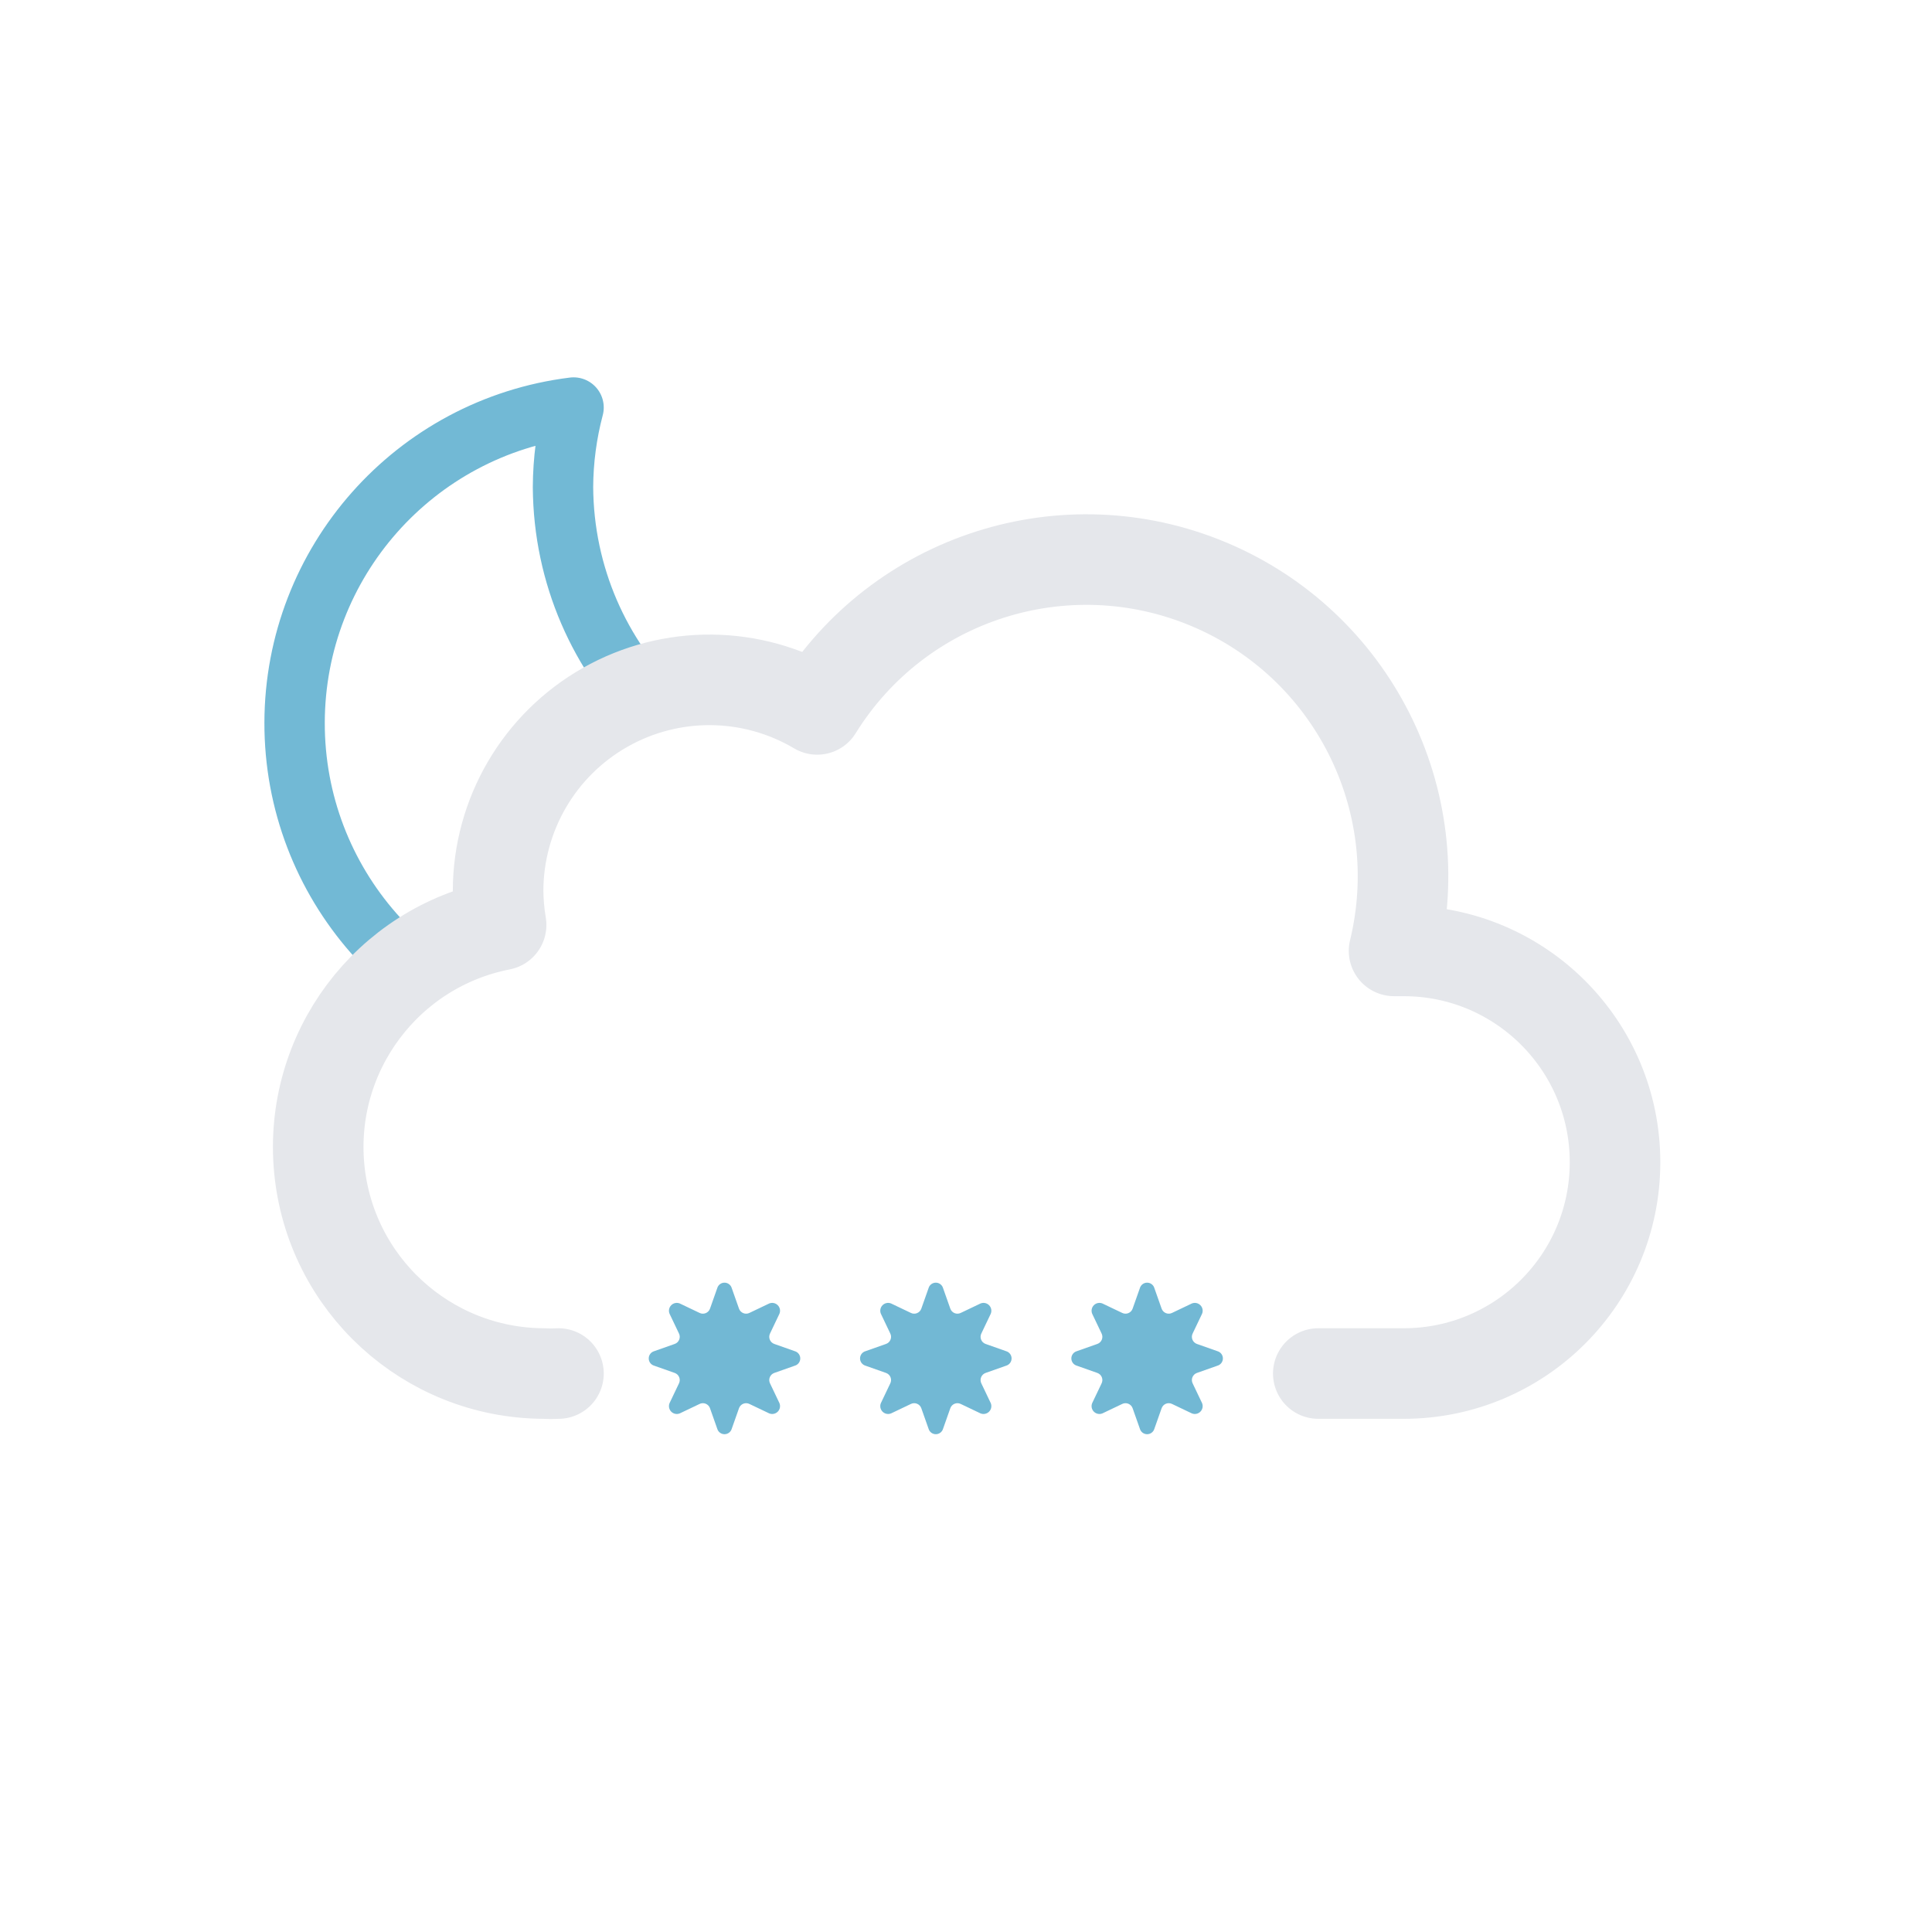
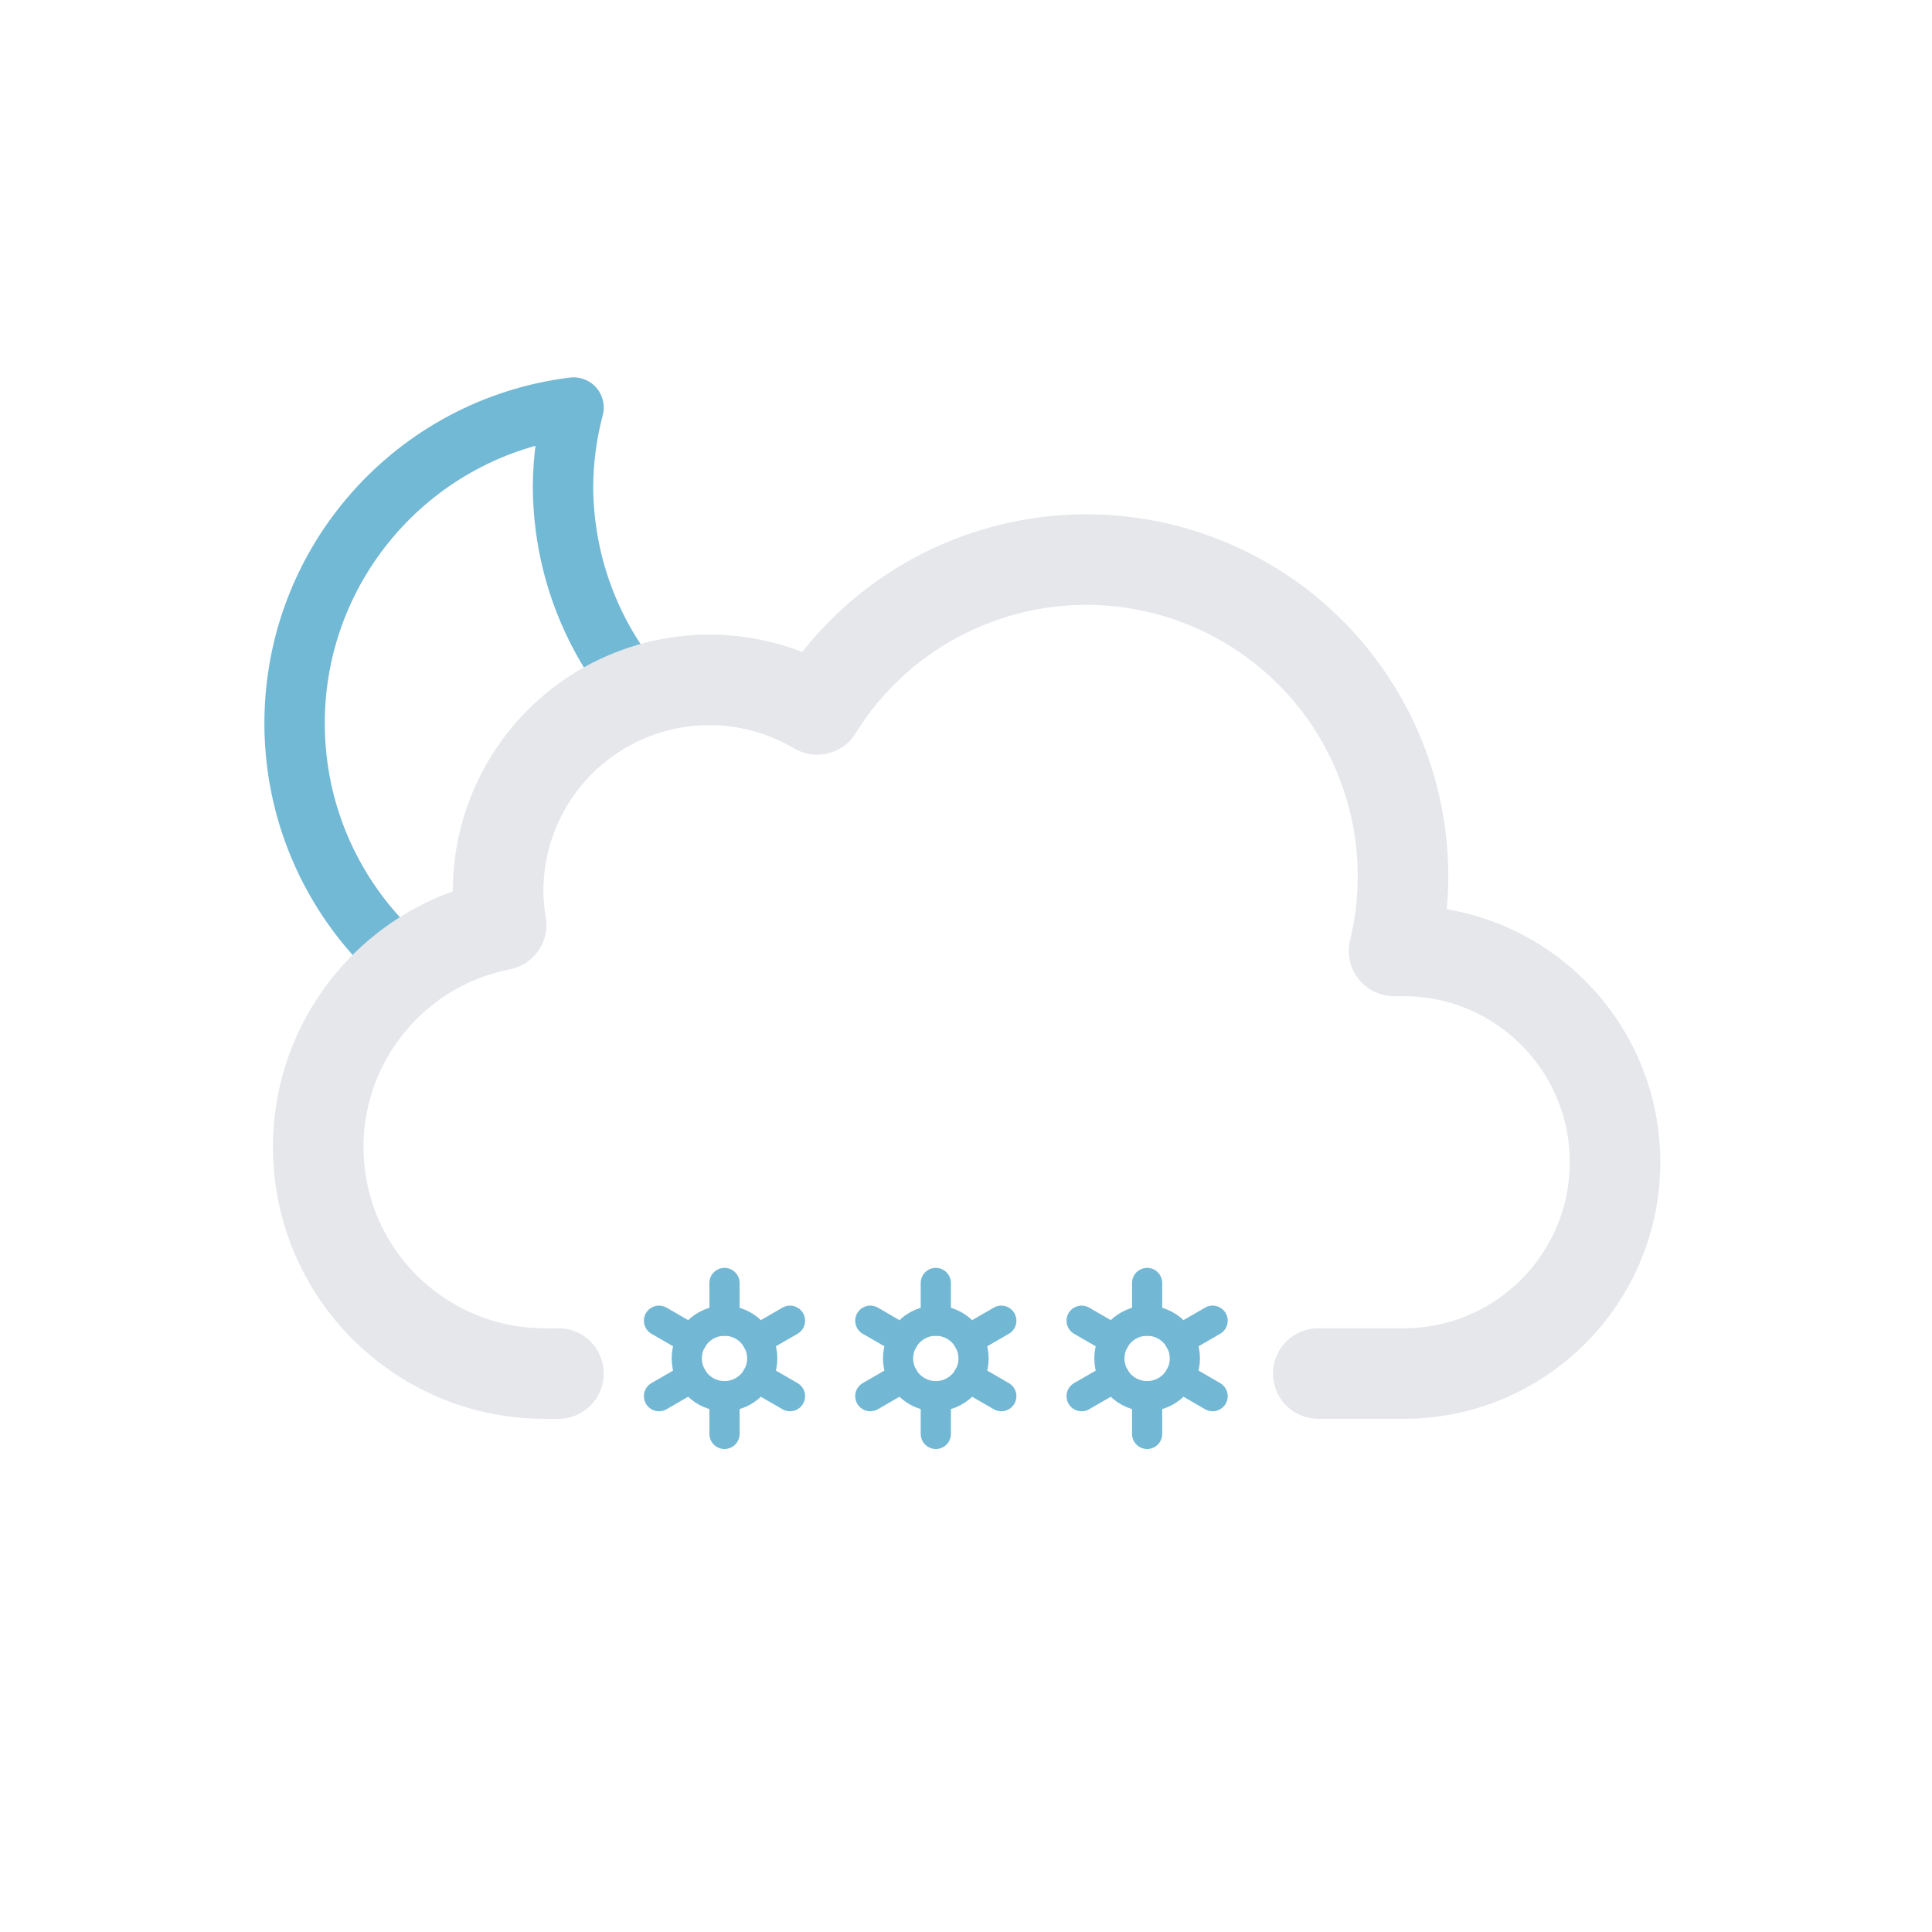
<svg xmlns="http://www.w3.org/2000/svg" viewBox="0 0 64 64">
  <defs>
    <clipPath id="a">
      <path fill="none" d="M12 35l-5.28-4.21-2-6 1-7 4-5 5-3h6l5 1 3 3L33 20l-6 4h-6l-3 3v4l-4 2-2 2z" />
    </clipPath>
  </defs>
  <g clip-path="url(#a)">
    <g>
      <path fill="none" stroke="#72b9d5" stroke-linecap="round" stroke-linejoin="round" stroke-width="2" d="M29.33 26.68a10.61 10.61 0 01-10.68-10.54A10.5 10.5 0 0119 13.5a10.54 10.54 0 1011.5 13.11 11.48 11.48 0 01-1.17.07z" />
      <animateTransform attributeName="transform" dur="10s" repeatCount="indefinite" type="rotate" values="-10 19.22 24.293;10 19.22 24.293;-10 19.22 24.293" />
    </g>
  </g>
  <path fill="none" stroke="#e5e7eb" stroke-linecap="round" stroke-linejoin="round" stroke-width="3" d="M43.67 45.5h2.83a7 7 0 000-14h-.32a10.49 10.49 0 00-19.11-8 7 7 0 00-10.57 6 7.21 7.21 0 00.1 1.14A7.5 7.5 0 0018 45.5a4.19 4.19 0 00.5 0v0" />
  <g>
-     <g>
-       <g>
-         <path fill="#72b8d4" d="M24.24 42.67l.24.68a.25.25 0 00.35.14l.65-.31a.26.26 0 01.34.34l-.31.65a.25.25 0 00.14.35l.68.24a.25.25 0 010 .48l-.68.24a.25.25 0 00-.14.35l.31.65a.26.26 0 01-.34.34l-.65-.31a.25.25 0 00-.35.14l-.24.68a.25.25 0 01-.48 0l-.24-.68a.25.25 0 00-.35-.14l-.65.31a.26.26 0 01-.34-.34l.31-.65a.25.25 0 00-.14-.35l-.68-.24a.25.25 0 010-.48l.68-.24a.25.25 0 00.14-.35l-.31-.65a.26.26 0 01.34-.34l.65.31a.25.25 0 00.35-.14l.24-.68a.25.25 0 01.48 0z" />
-         <animateTransform attributeName="transform" dur="9s" repeatCount="indefinite" type="rotate" values="0 24 45; 360 24 45" />
-       </g>
-       <animateTransform attributeName="transform" dur="4s" repeatCount="indefinite" type="translate" values="-3 0; 3 0" />
-     </g>
-     <animateTransform attributeName="transform" dur="4s" repeatCount="indefinite" type="translate" values="2 -6; -2 12" />
+     <circle cx="31" cy="45" r="1.25" fill="none" stroke="#72b8d4" stroke-miterlimit="10" />
+     <path fill="none" stroke="#72b8d4" stroke-linecap="round" stroke-miterlimit="10" d="M33.17 46.25l-1.09-.63m-2.16-1.24l-1.09-.63M31 42.5v1.25m0 3.75v-1.25m-1.08-.63l-1.09.63m4.34-2.5l-1.09.63" />
+     <animateTransform additive="sum" attributeName="transform" dur="4s" repeatCount="indefinite" type="translate" values="-1 -6; 1 12" />
+     <animateTransform additive="sum" attributeName="transform" dur="9s" repeatCount="indefinite" type="rotate" values="0 31 45; 360 31 45" />
    <animate attributeName="opacity" dur="4s" repeatCount="indefinite" values="0;1;1;1;0" />
  </g>
  <g>
-     <g>
-       <g>
-         <path fill="#72b8d4" d="M31.24 42.67l.24.68a.25.25 0 00.35.14l.65-.31a.26.26 0 01.34.34l-.31.65a.25.25 0 00.14.35l.68.24a.25.25 0 010 .48l-.68.24a.25.25 0 00-.14.35l.31.65a.26.26 0 01-.34.34l-.65-.31a.25.25 0 00-.35.14l-.24.68a.25.25 0 01-.48 0l-.24-.68a.25.25 0 00-.35-.14l-.65.31a.26.26 0 01-.34-.34l.31-.65a.25.25 0 00-.14-.35l-.68-.24a.25.25 0 010-.48l.68-.24a.25.25 0 00.14-.35l-.31-.65a.26.26 0 01.34-.34l.65.31a.25.25 0 00.35-.14l.24-.68a.25.25 0 01.48 0z" />
-         <animateTransform attributeName="transform" dur="9s" repeatCount="indefinite" type="rotate" values="0 31 45; 360 31 45" />
-       </g>
-       <animateTransform attributeName="transform" begin="-2s" dur="4s" repeatCount="indefinite" type="translate" values="-3 0; 3 0" />
-     </g>
-     <animateTransform attributeName="transform" begin="-2s" dur="4s" repeatCount="indefinite" type="translate" values="2 -6; -2 12" />
+     <circle cx="24" cy="45" r="1.25" fill="none" stroke="#72b8d4" stroke-miterlimit="10" />
+     <path fill="none" stroke="#72b8d4" stroke-linecap="round" stroke-miterlimit="10" d="M26.17 46.25l-1.09-.63m-2.16-1.24l-1.09-.63M24 42.5v1.25m0 3.75v-1.25m-1.08-.63l-1.09.63m4.34-2.5l-1.09.63" />
+     <animateTransform additive="sum" attributeName="transform" begin="-2s" dur="4s" repeatCount="indefinite" type="translate" values="1 -6; -1 12" />
+     <animateTransform additive="sum" attributeName="transform" dur="9s" repeatCount="indefinite" type="rotate" values="0 24 45; 360 24 45" />
    <animate attributeName="opacity" begin="-2s" dur="4s" repeatCount="indefinite" values="0;1;1;1;0" />
  </g>
  <g>
-     <g>
-       <g>
-         <path fill="#72b8d4" d="M38.24 42.67l.24.68a.25.25 0 00.35.14l.65-.31a.26.26 0 01.34.34l-.31.65a.25.25 0 00.14.35l.68.24a.25.25 0 010 .48l-.68.24a.25.25 0 00-.14.35l.31.65a.26.26 0 01-.34.34l-.65-.31a.25.25 0 00-.35.14l-.24.68a.25.25 0 01-.48 0l-.24-.68a.25.25 0 00-.35-.14l-.65.31a.26.26 0 01-.34-.34l.31-.65a.25.25 0 00-.14-.35l-.68-.24a.25.25 0 010-.48l.68-.24a.25.25 0 00.14-.35l-.31-.65a.26.26 0 01.34-.34l.65.31a.25.25 0 00.35-.14l.24-.68a.25.25 0 01.48 0z" />
-         <animateTransform attributeName="transform" dur="9s" repeatCount="indefinite" type="rotate" values="0 38 45; 360 38 45" />
-       </g>
-       <animateTransform attributeName="transform" begin="-1s" dur="4s" repeatCount="indefinite" type="translate" values="-3 0; 3 0" />
-     </g>
-     <animateTransform attributeName="transform" begin="-1s" dur="4s" repeatCount="indefinite" type="translate" values="2 -6; -2 12" />
+     <circle cx="38" cy="45" r="1.25" fill="none" stroke="#72b8d4" stroke-miterlimit="10" />
+     <path fill="none" stroke="#72b8d4" stroke-linecap="round" stroke-miterlimit="10" d="M40.17 46.25l-1.09-.63m-2.16-1.24l-1.09-.63M38 42.5v1.25m0 3.75v-1.25m-1.08-.63l-1.09.63m4.34-2.5l-1.09.63" />
+     <animateTransform additive="sum" attributeName="transform" begin="-1s" dur="4s" repeatCount="indefinite" type="translate" values="1 -6; -1 12" />
+     <animateTransform additive="sum" attributeName="transform" dur="9s" repeatCount="indefinite" type="rotate" values="0 38 45; 360 38 45" />
    <animate attributeName="opacity" begin="-1s" dur="4s" repeatCount="indefinite" values="0;1;1;1;0" />
  </g>
</svg>
